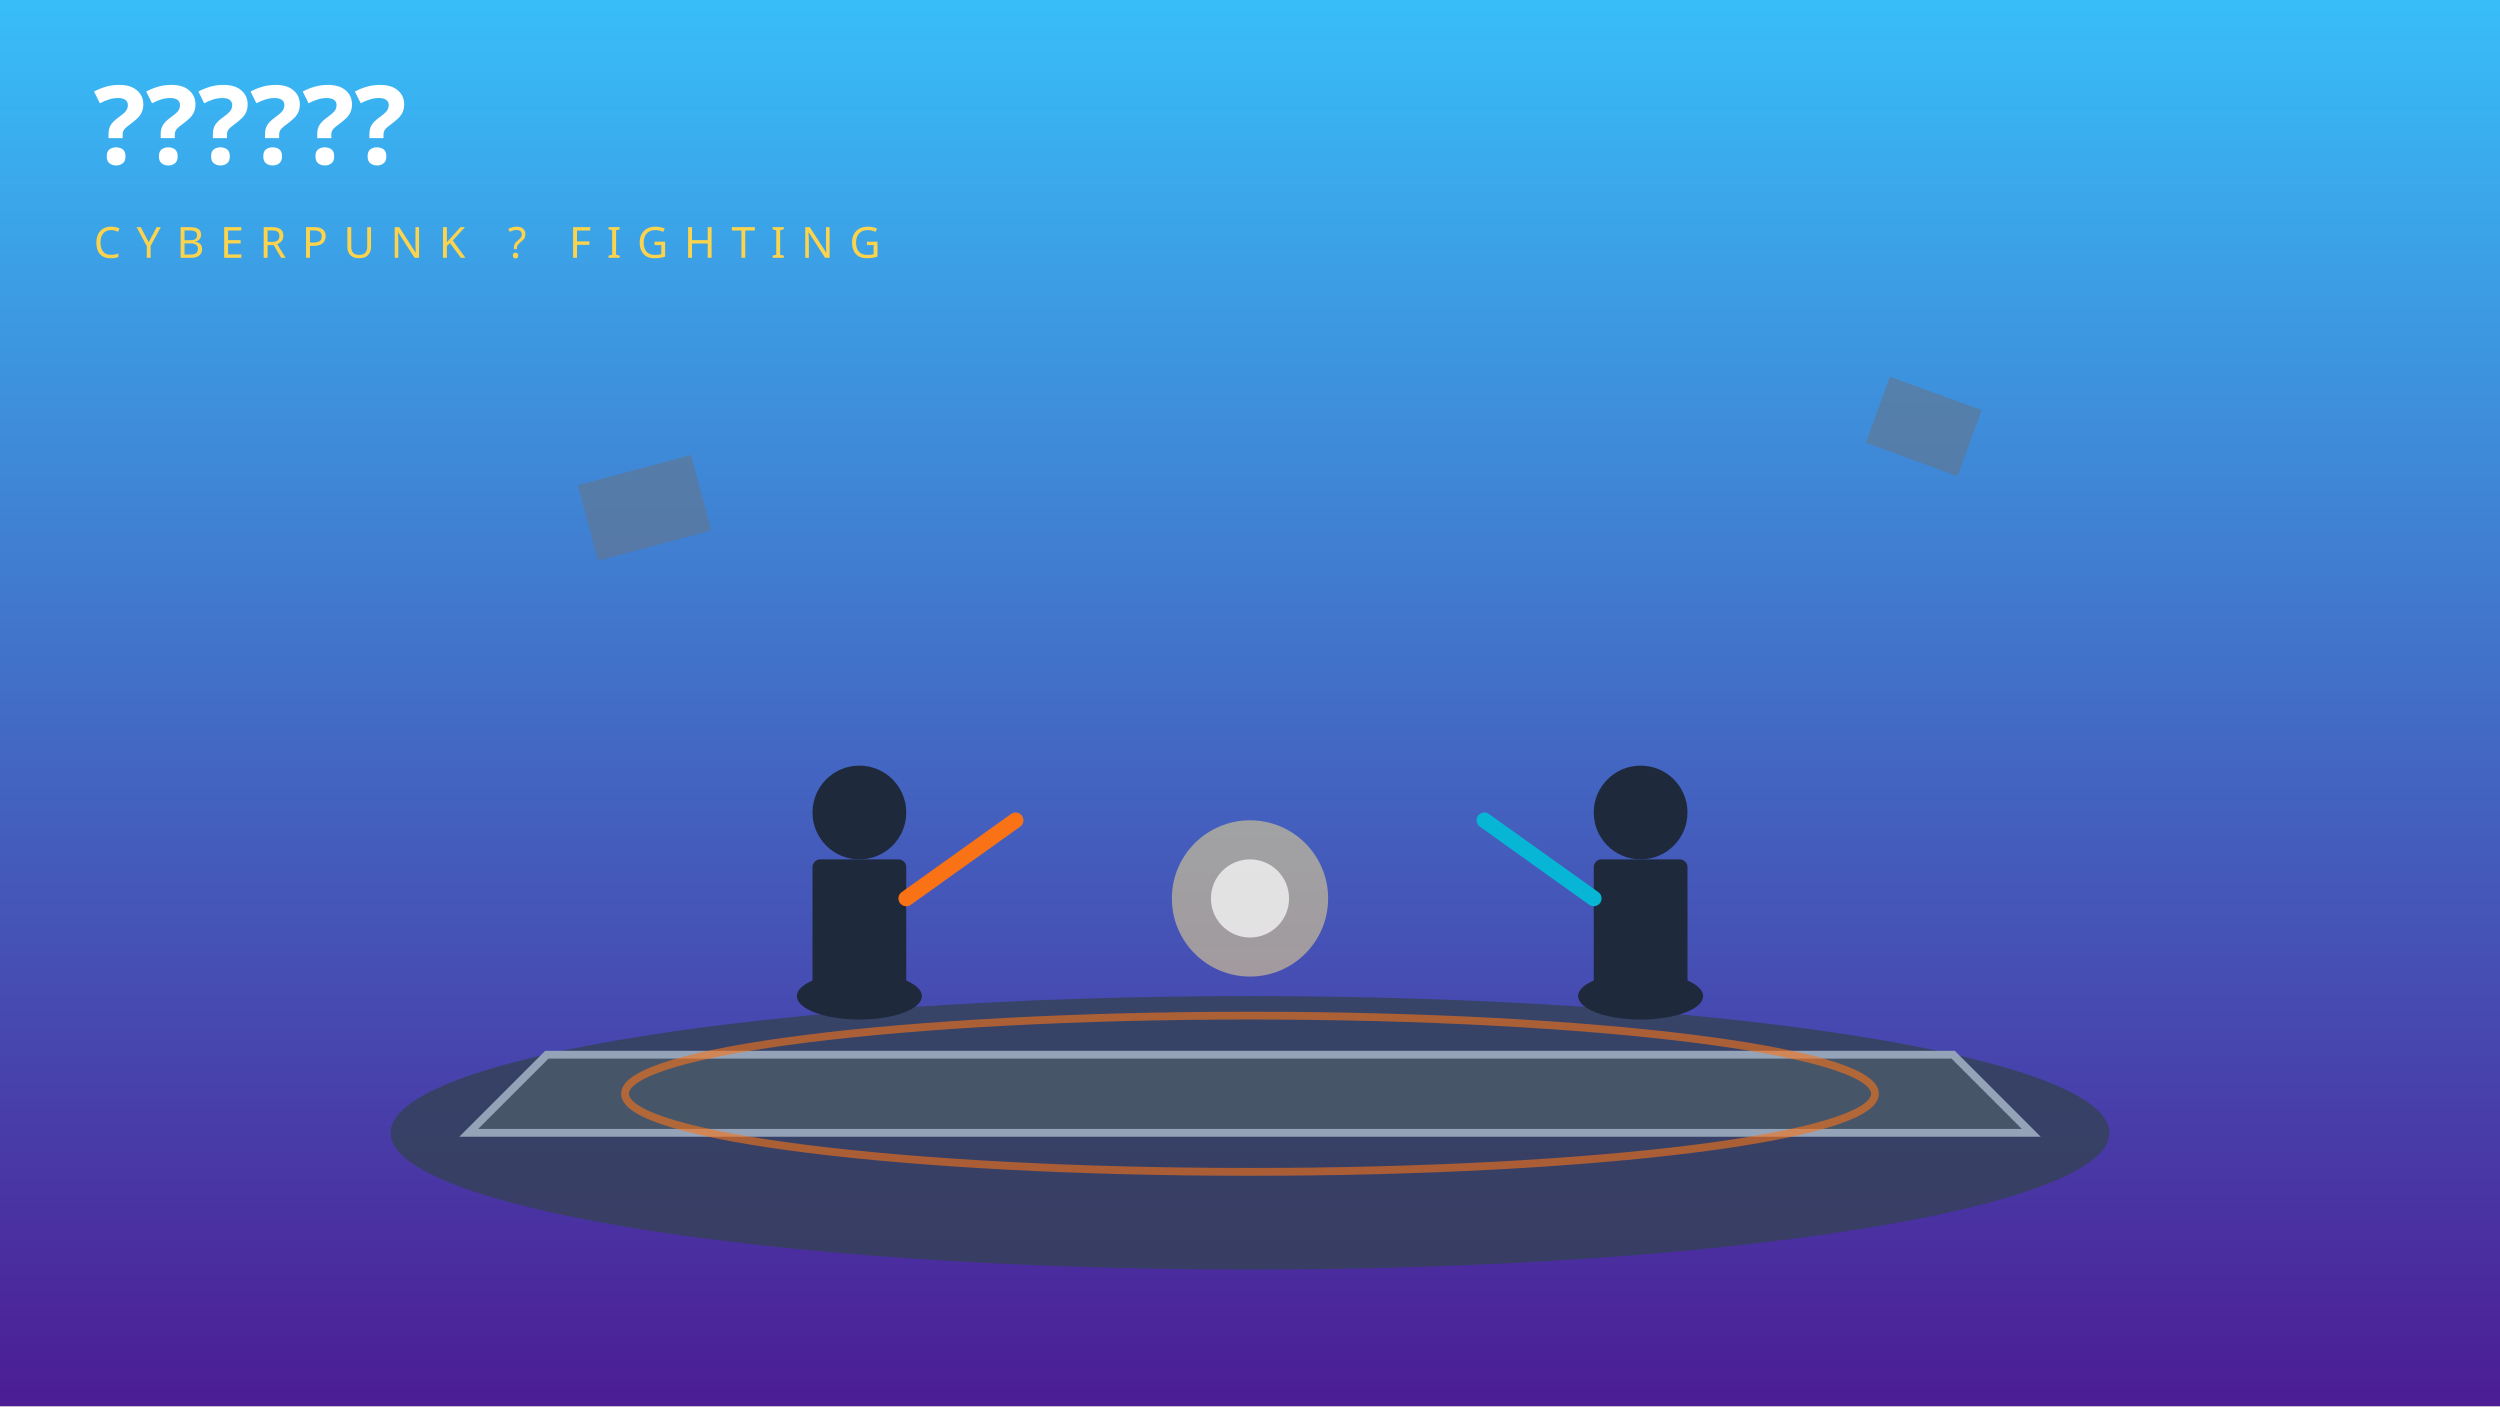
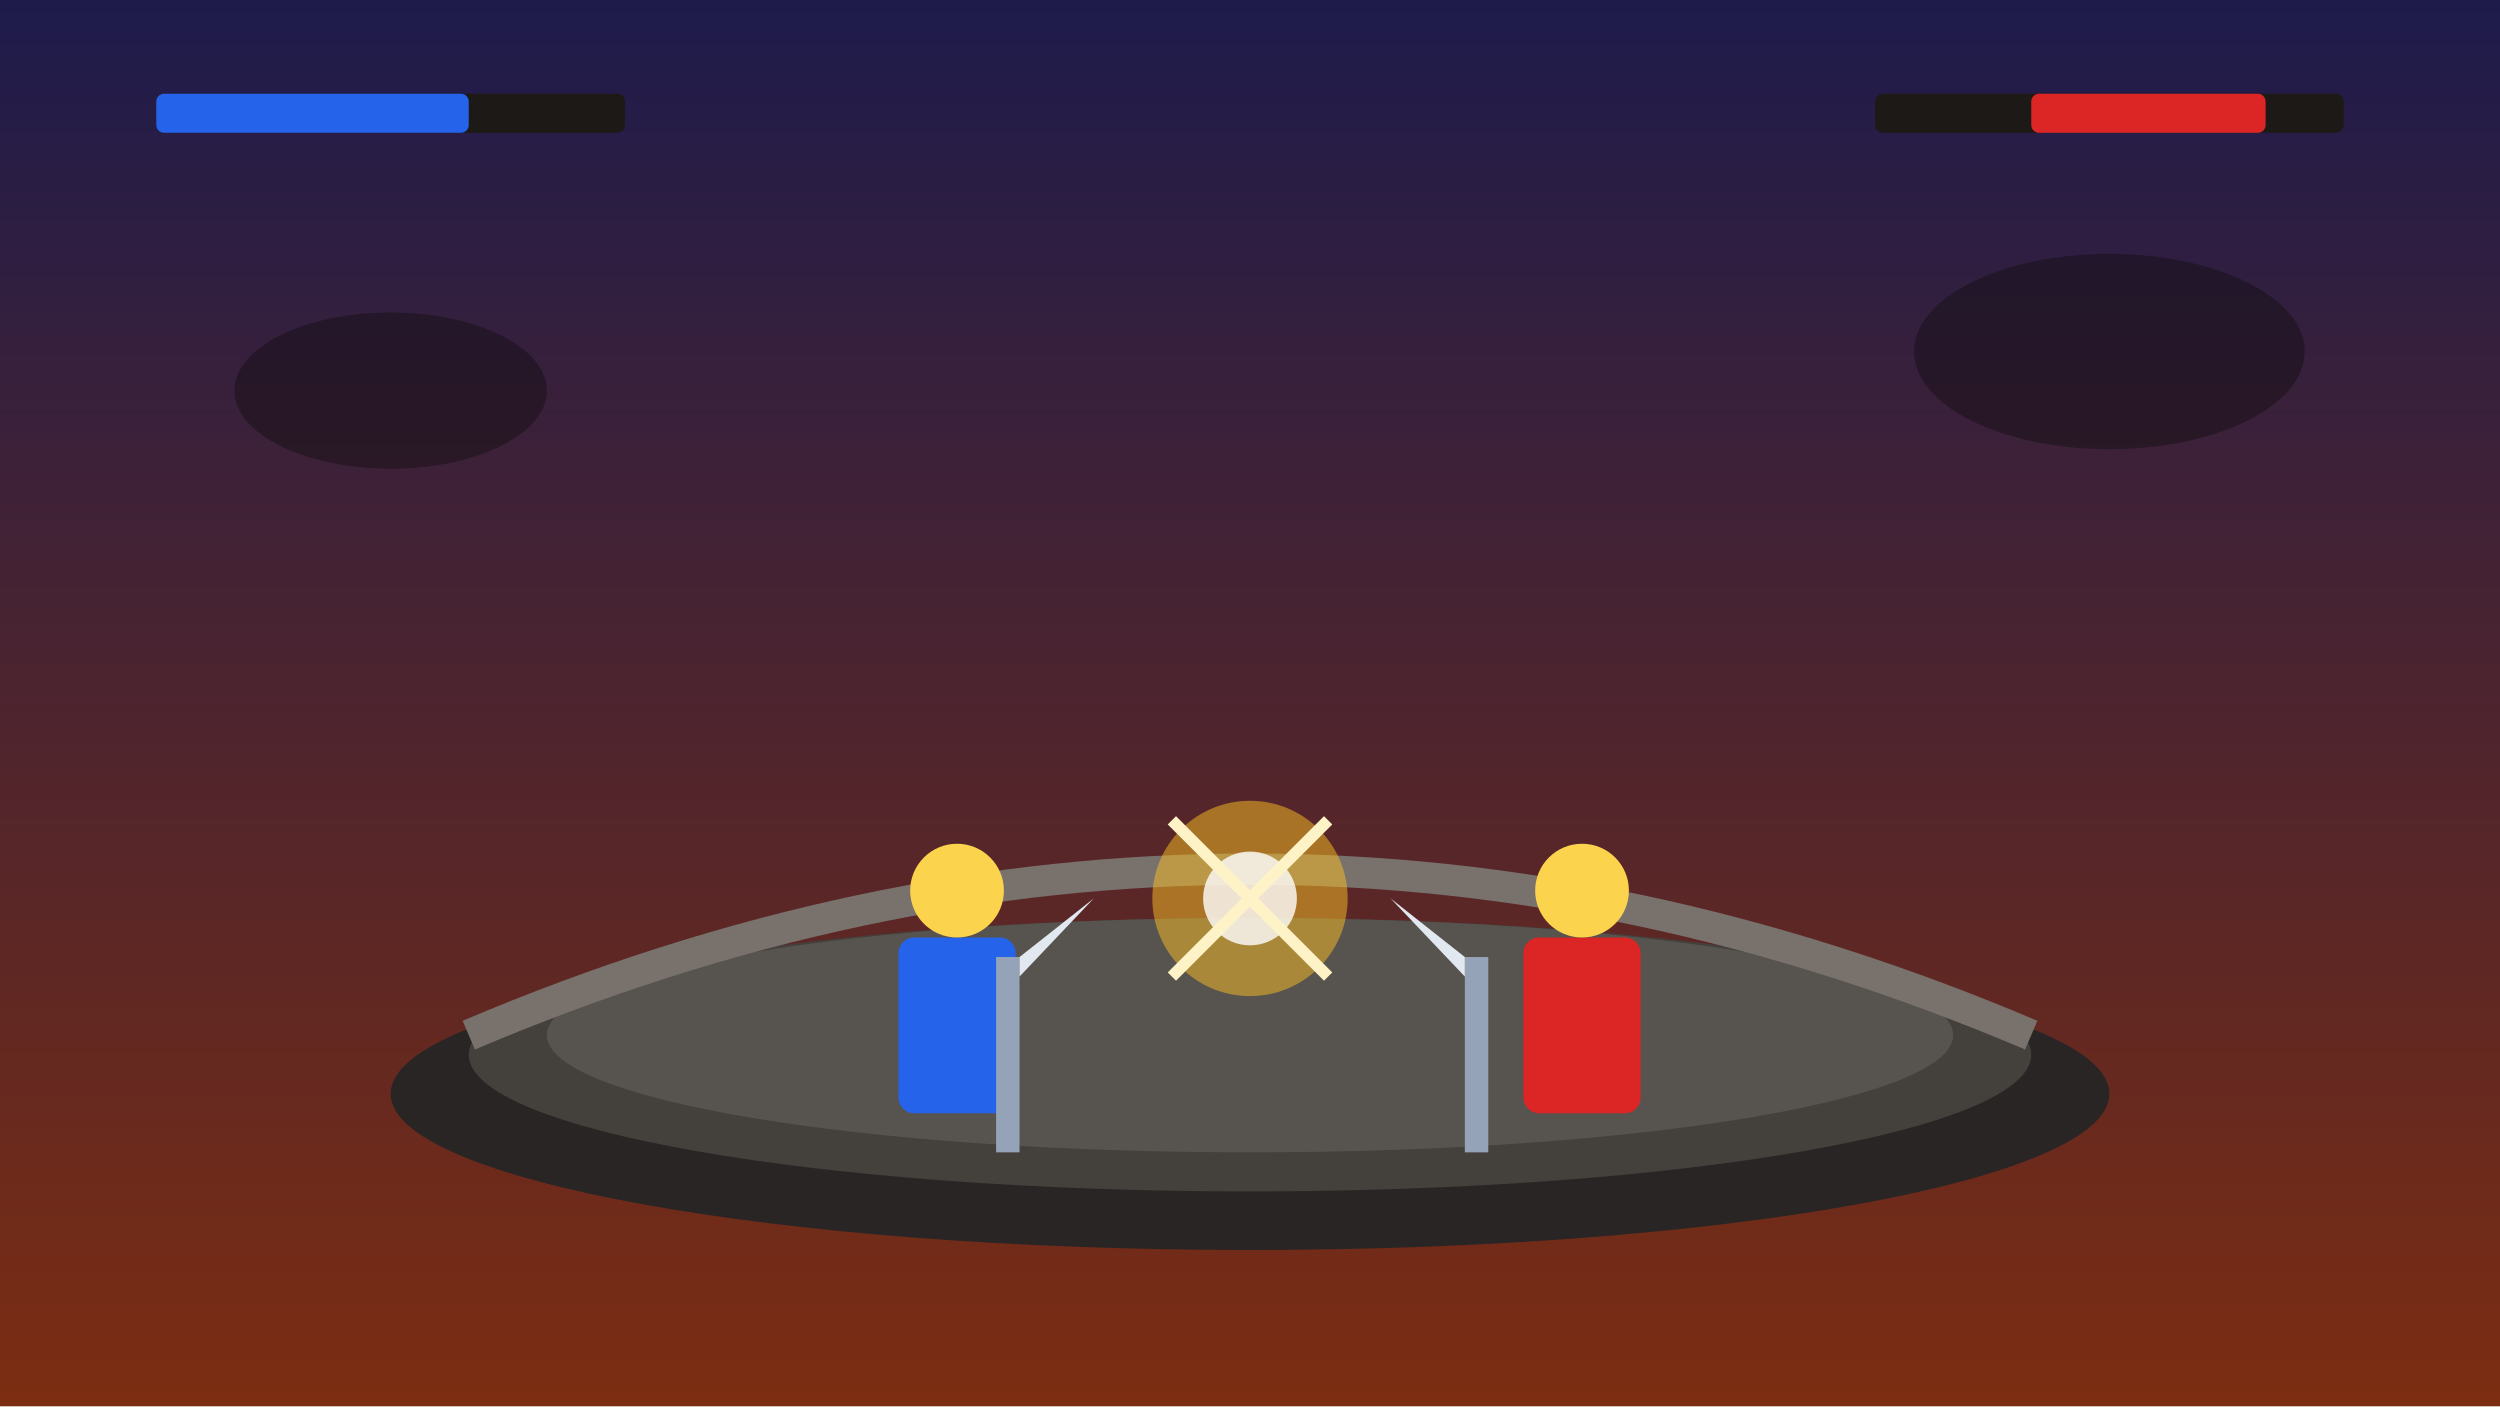
<svg xmlns="http://www.w3.org/2000/svg" width="640" height="360" viewBox="0 0 640 360">
  <defs>
-     <linearGradient id="sky" x1="0" y1="0" x2="0" y2="1">
-       <stop offset="0%" stop-color="#38bdf8" />
-       <stop offset="100%" stop-color="#4c1d95" />
+     <linearGradient id="arena-sky" x1="0" y1="0" x2="0" y2="1">
+       <stop offset="0%" stop-color="#1e1b4b" />
+       <stop offset="100%" stop-color="#7c2d12" />
    </linearGradient>
  </defs>
-   <rect width="640" height="360" fill="url(#sky)" />
-   <ellipse cx="320" cy="290" rx="220" ry="35" fill="#334155" opacity="0.8" />
-   <path d="M120 290 L520 290 L500 270 L140 270Z" fill="#475569" stroke="#94a3b8" stroke-width="2" />
-   <ellipse cx="320" cy="280" rx="160" ry="20" fill="none" stroke="#f97316" stroke-width="2" opacity="0.6" />
-   <g fill="#1e293b">
-     <ellipse cx="220" cy="255" rx="16" ry="6" />
-     <rect x="208" y="220" width="24" height="38" rx="2" />
-     <circle cx="220" cy="208" r="12" />
-     <path d="M232 230 L260 210" stroke="#f97316" stroke-width="4" stroke-linecap="round" />
+   <rect width="640" height="360" fill="url(#arena-sky)" />
+   <ellipse cx="320" cy="280" rx="220" ry="40" fill="#292524" />
+   <ellipse cx="320" cy="270" rx="200" ry="35" fill="#44403c" />
+   <ellipse cx="320" cy="265" rx="180" ry="30" fill="#57534e" />
+   <path d="M120 265 Q320 180 520 265" fill="none" stroke="#78716c" stroke-width="8" />
+   <g transform="translate(220,220)">
+     <rect x="10" y="20" width="30" height="45" rx="4" fill="#2563eb" />
+     <circle cx="25" cy="8" r="12" fill="#fcd34d" />
+     <rect x="35" y="25" width="6" height="50" fill="#94a3b8" />
+     <path d="M41 25 L60 10 L41 30Z" fill="#e2e8f0" />
  </g>
-   <g fill="#1e293b">
-     <ellipse cx="420" cy="255" rx="16" ry="6" />
-     <rect x="408" y="220" width="24" height="38" rx="2" />
-     <circle cx="420" cy="208" r="12" />
-     <path d="M408 230 L380 210" stroke="#06b6d4" stroke-width="4" stroke-linecap="round" />
+   <g transform="translate(380,220)">
+     <rect x="10" y="20" width="30" height="45" rx="4" fill="#dc2626" />
+     <circle cx="25" cy="8" r="12" fill="#fcd34d" />
+     <rect x="-5" y="25" width="6" height="50" fill="#94a3b8" />
+     <path d="M-5 25 L-24 10 L-5 30Z" fill="#e2e8f0" />
  </g>
-   <circle cx="320" cy="230" r="20" fill="#fde68a" opacity="0.5" />
-   <circle cx="320" cy="230" r="10" fill="#fff" opacity="0.7" />
-   <rect x="150" y="120" width="30" height="20" fill="#64748b" transform="rotate(-15 165 130)" opacity="0.6" />
-   <rect x="480" y="100" width="25" height="18" fill="#64748b" transform="rotate(20 492 109)" opacity="0.6" />
-   <text x="24" y="42" fill="#fff" font-family="sans-serif" font-size="28" font-weight="bold">??????</text>
-   <text x="24" y="66" fill="#fcd34d" font-family="sans-serif" font-size="11" letter-spacing="4">CYBERPUNK ? FIGHTING</text>
+   <circle cx="320" cy="230" r="25" fill="#fbbf24" opacity="0.5" />
+   <circle cx="320" cy="230" r="12" fill="#fff" opacity="0.8" />
+   <line x1="300" y1="210" x2="340" y2="250" stroke="#fef3c7" stroke-width="3" />
+   <line x1="340" y1="210" x2="300" y2="250" stroke="#fef3c7" stroke-width="3" />
+   <g fill="#0c0a09" opacity="0.4">
+     <ellipse cx="100" cy="100" rx="40" ry="20" />
+     <ellipse cx="540" cy="90" rx="50" ry="25" />
+   </g>
+   <rect x="40" y="24" width="120" height="10" rx="2" fill="#1c1917" />
+   <rect x="40" y="24" width="80" height="10" rx="2" fill="#2563eb" />
+   <rect x="480" y="24" width="120" height="10" rx="2" fill="#1c1917" />
+   <rect x="520" y="24" width="60" height="10" rx="2" fill="#dc2626" />
</svg>
